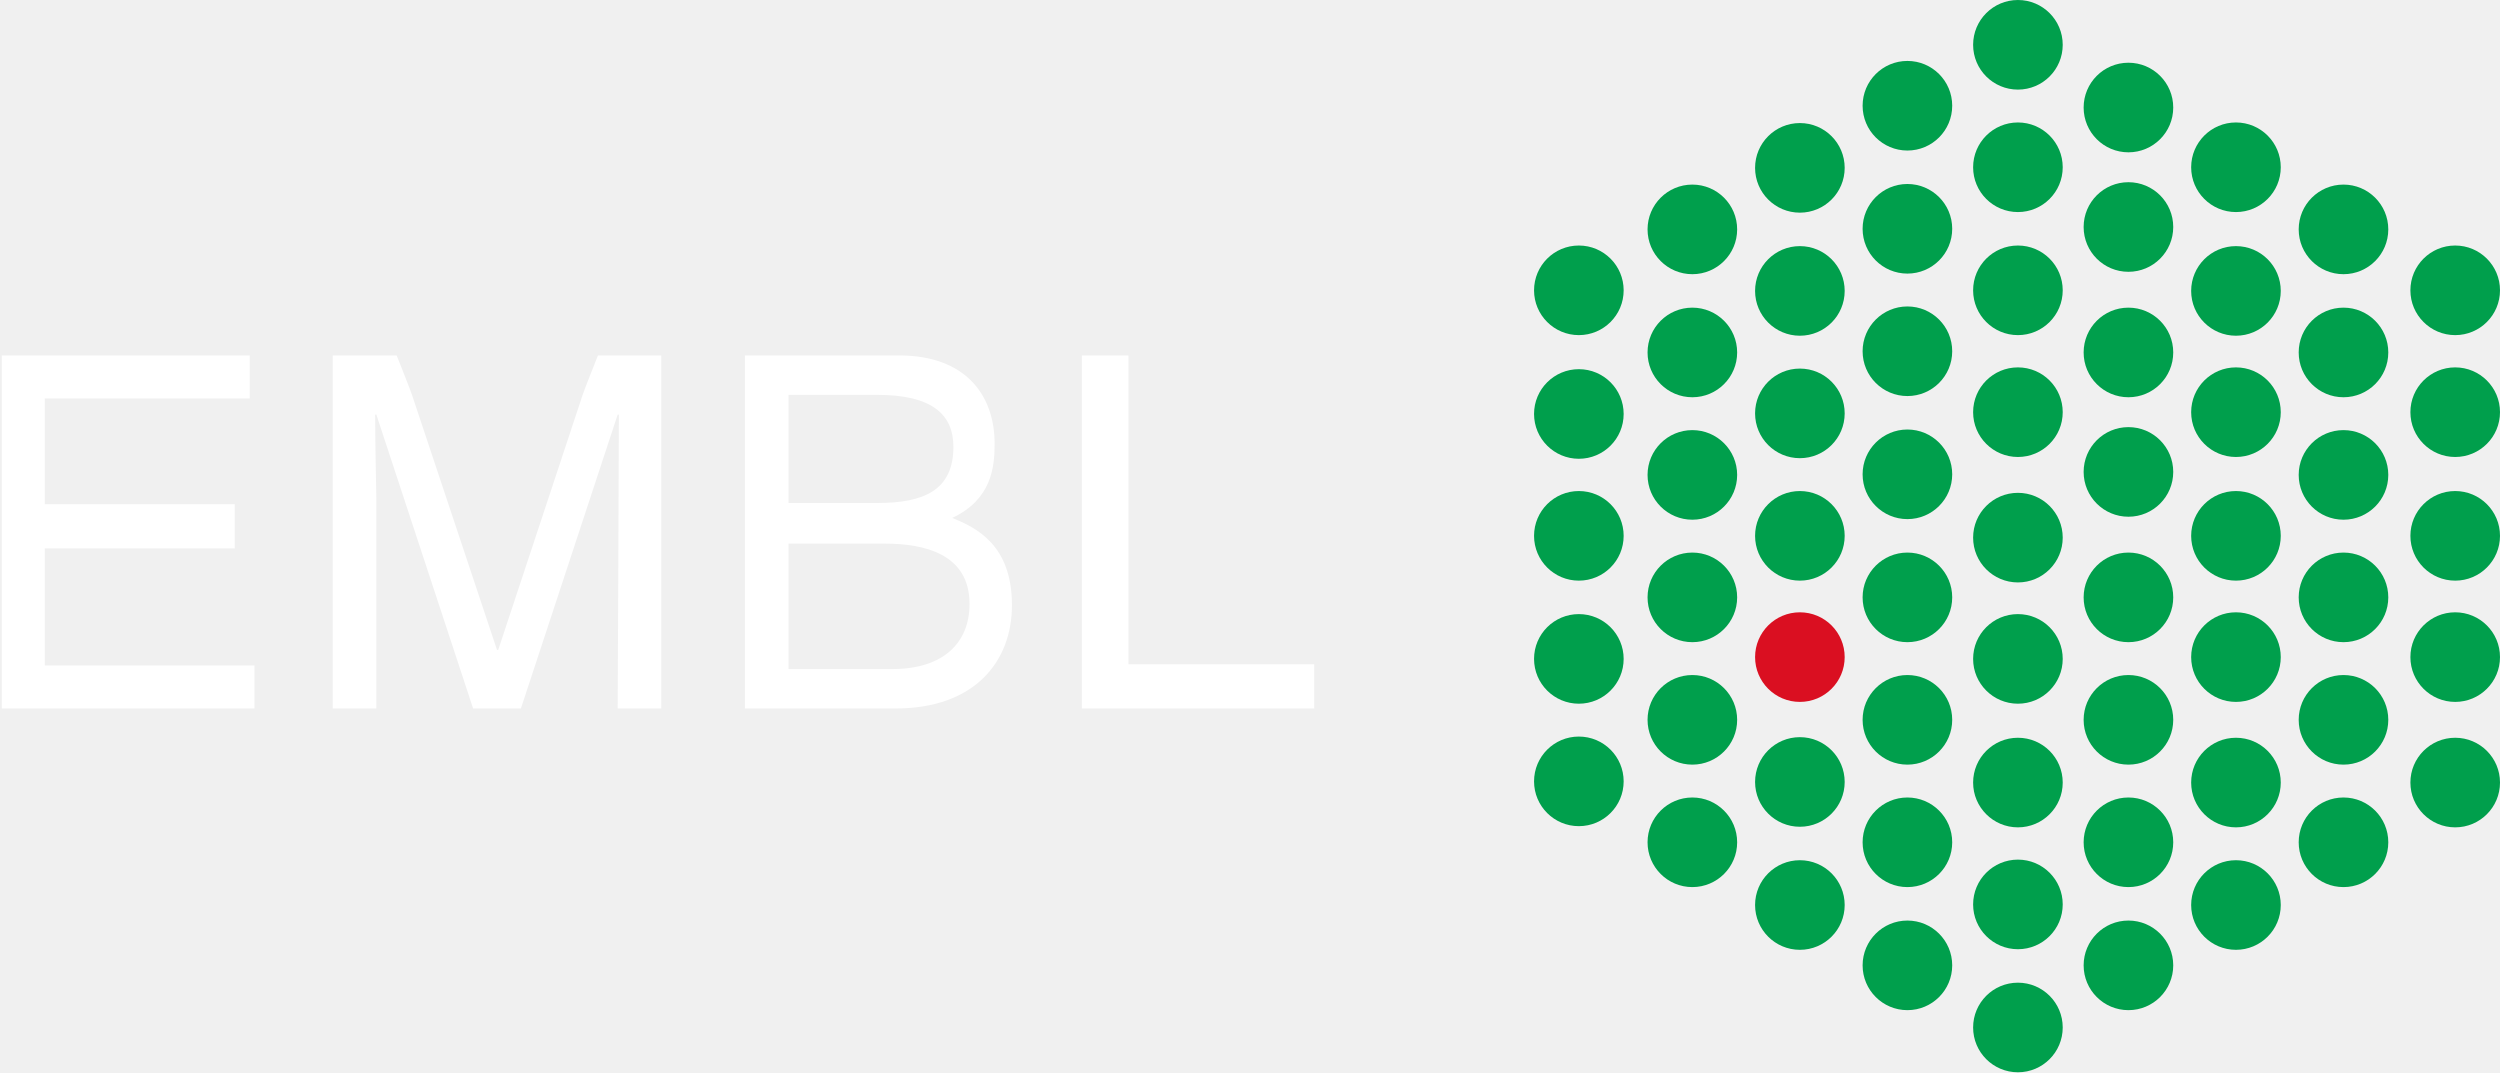
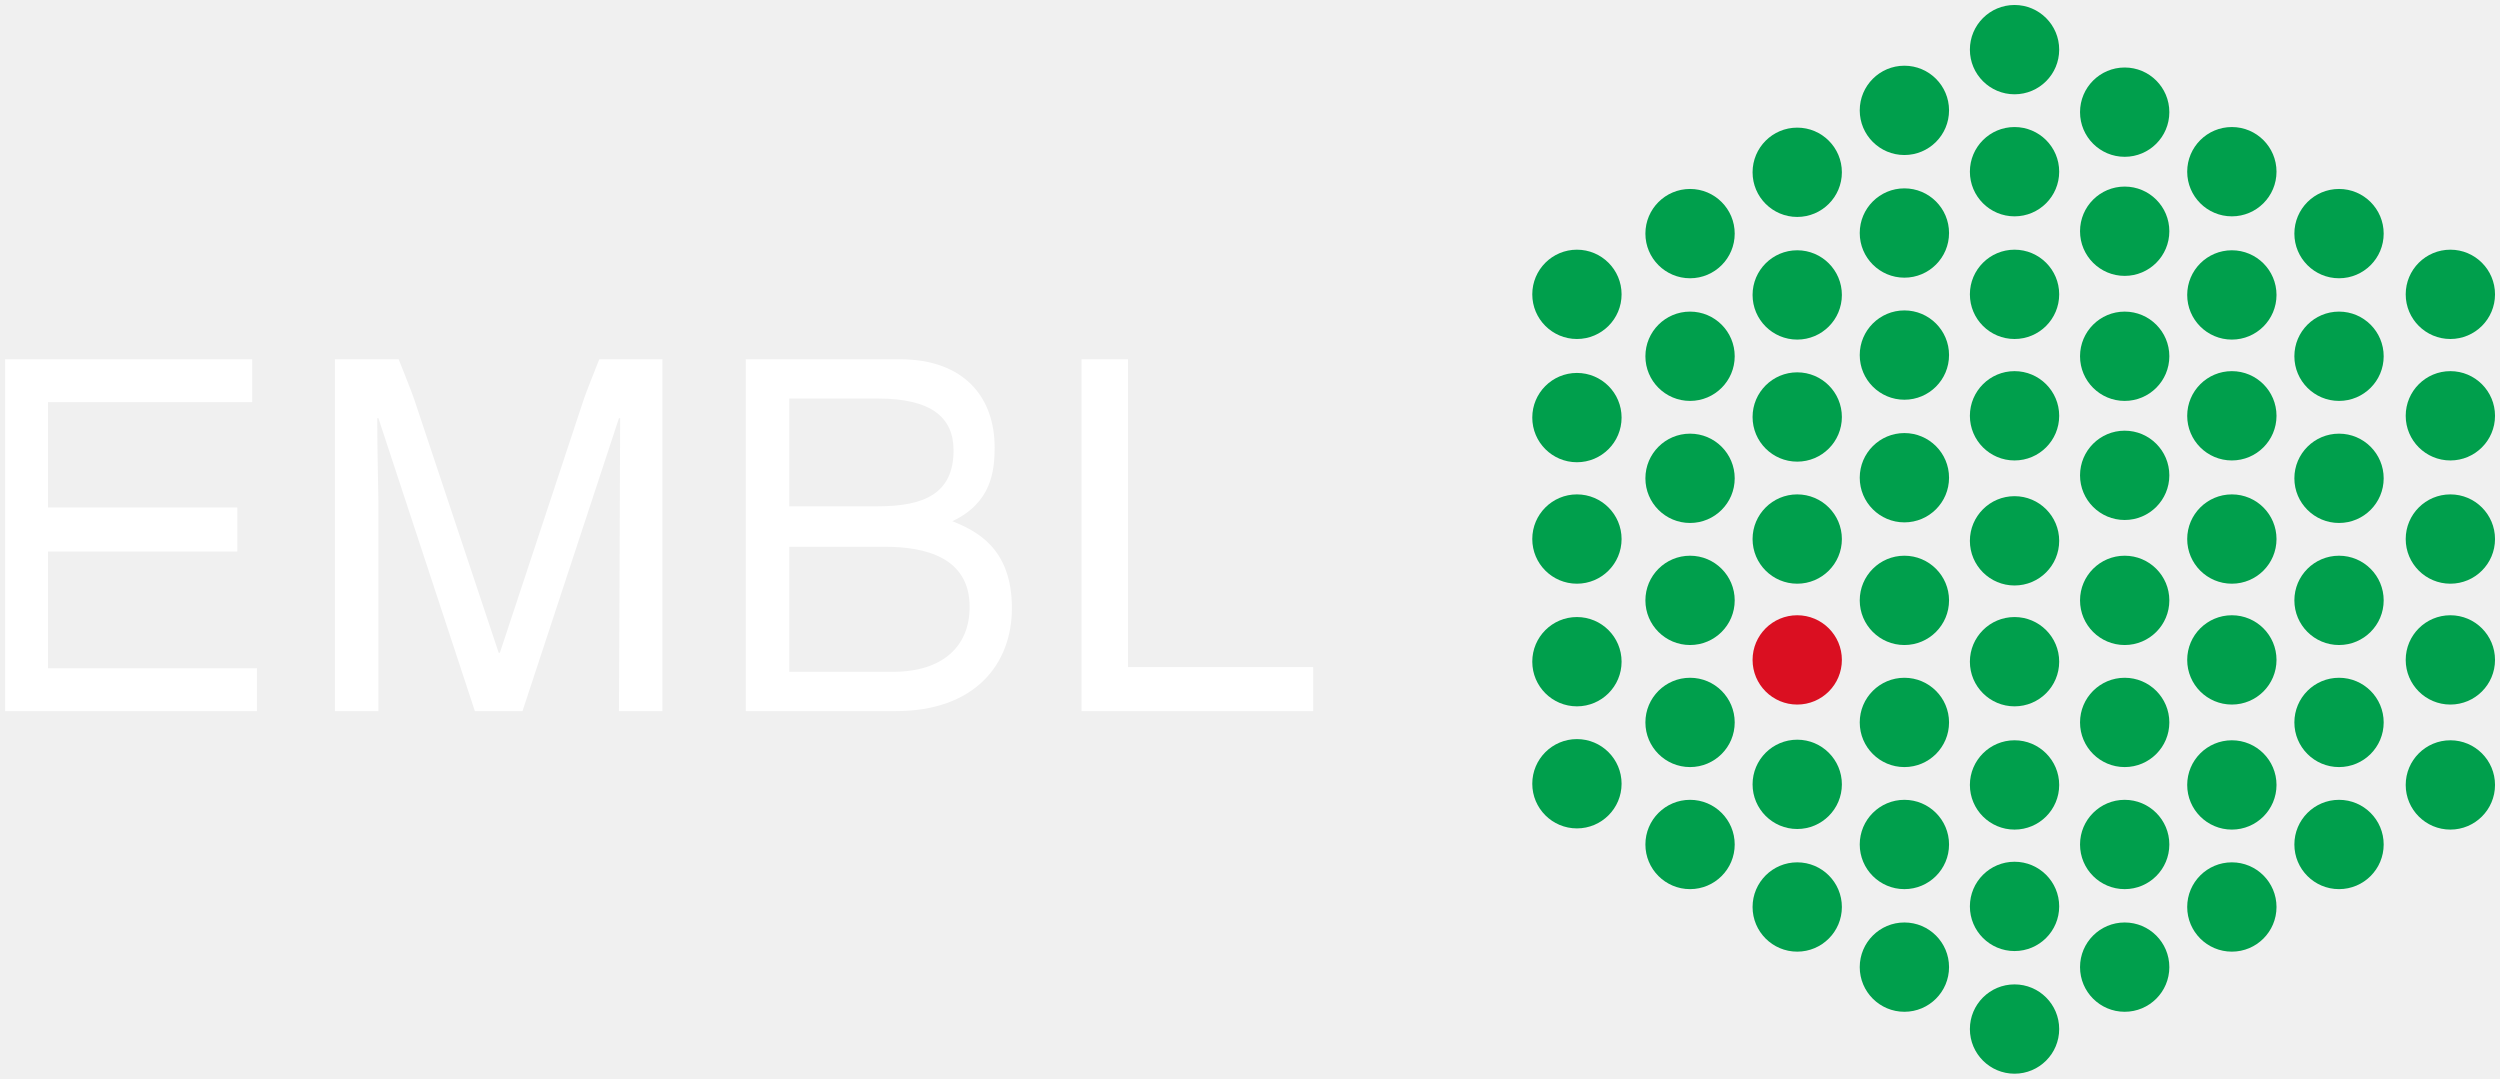
- <svg xmlns="http://www.w3.org/2000/svg" viewBox="0 0 418.5 179.5" width="418.5" height="179.5">
+ <svg xmlns="http://www.w3.org/2000/svg" viewBox="-0.558 -0.837 419.895 181.174">
  <path fill="#fff" d="M42.6 111.4H7.5V91.8h31.8v-7.4H7.5V66.7h34.3v-7.2H.3v59.1h42.3v-7.2zm68.1 7.2V59.5h-10.6s-2.4 6-2.6 6.7l-14.1 42.6h-.2L69 66.2c-.2-.7-2.6-6.7-2.6-6.7H55.7v59.1H63v-35c0-1.7-.2-8.7-.2-14.2h.2l16.2 49.2h8l16.2-49.2h.2c0 5.6-.2 49.2-.2 49.2h7.3zM132 66.1h14.9c9 0 12.7 3.2 12.7 8.7 0 7.3-5 9.4-12.7 9.4H132V66.1zm-7.3 52.5h25.2c13.2 0 19.5-7.8 19.5-17.3 0-10.2-6.1-13-10-14.6 6.6-3.1 7.1-8.5 7.1-12.4 0-8.2-4.9-14.8-16-14.8h-25.8v59.1zM132 91h16.1c6.6 0 14.2 1.7 14.2 10.1 0 6.6-4.5 10.9-12.9 10.9H132V91zm56.9-31.5h-7.8v59.1H220v-7.4h-31.1V59.5z" />
  <g fill="#009f4c">
    <circle cx="301.3" cy="28.1" r="7.5" />
    <circle cx="301.3" cy="48.7" r="7.5" />
    <circle cx="301.3" cy="69.2" r="7.5" />
    <circle cx="301.3" cy="89.7" r="7.5" />
    <circle cx="301.3" cy="130.9" r="7.5" />
    <circle cx="301.3" cy="151.5" r="7.5" />
    <circle cx="264.3" cy="48.6" r="7.5" />
    <circle cx="264.3" cy="69.3" r="7.5" />
    <circle cx="264.3" cy="89.7" r="7.5" />
    <circle cx="264.3" cy="110.3" r="7.5" />
    <circle cx="264.3" cy="130.8" r="7.5" />
    <circle cx="283.3" cy="38.4" r="7.5" />
    <circle cx="283.3" cy="59" r="7.5" />
    <circle cx="283.3" cy="79.5" r="7.5" />
    <circle cx="283.3" cy="100" r="7.5" />
    <circle cx="283.3" cy="120.5" r="7.5" />
    <circle cx="283.3" cy="141" r="7.5" />
    <circle cx="411" cy="48.6" r="7.5" />
    <circle cx="411" cy="69" r="7.5" />
    <circle cx="411" cy="89.7" r="7.5" />
    <circle cx="411" cy="110" r="7.5" />
    <circle cx="411" cy="131" r="7.5" />
    <circle cx="392.3" cy="38.4" r="7.5" />
    <circle cx="392.3" cy="59" r="7.5" />
    <circle cx="392.3" cy="79.5" r="7.5" />
    <circle cx="392.3" cy="100" r="7.5" />
    <circle cx="392.3" cy="120.5" r="7.5" />
    <circle cx="392.3" cy="141" r="7.5" />
    <circle cx="374.3" cy="28" r="7.5" />
    <circle cx="374.3" cy="48.7" r="7.5" />
    <circle cx="374.3" cy="69" r="7.5" />
    <circle cx="374.3" cy="89.7" r="7.5" />
    <circle cx="374.3" cy="110" r="7.5" />
    <circle cx="374.3" cy="131" r="7.5" />
    <circle cx="374.3" cy="151.5" r="7.5" />
    <circle cx="356.3" cy="18" r="7.5" />
    <circle cx="356.3" cy="38" r="7.5" />
    <circle cx="356.3" cy="59" r="7.5" />
    <circle cx="356.3" cy="79" r="7.5" />
    <circle cx="356.3" cy="100" r="7.5" />
    <circle cx="356.3" cy="120.5" r="7.5" />
    <circle cx="356.3" cy="141" r="7.5" />
    <circle cx="356.3" cy="161.6" r="7.5" />
    <circle cx="337.8" cy="7.5" r="7.5" />
    <circle cx="337.8" cy="28" r="7.5" />
    <circle cx="337.8" cy="48.6" r="7.5" />
    <circle cx="337.8" cy="69" r="7.5" />
    <circle cx="337.8" cy="90" r="7.5" />
    <circle cx="337.8" cy="110.3" r="7.5" />
    <circle cx="337.8" cy="131" r="7.5" />
    <circle cx="337.8" cy="151.4" r="7.5" />
    <circle cx="319.3" cy="17.7" r="7.5" />
    <circle cx="319.3" cy="38.3" r="7.5" />
    <circle cx="319.3" cy="58.8" r="7.5" />
    <circle cx="319.3" cy="79.4" r="7.5" />
    <circle cx="319.3" cy="100" r="7.5" />
    <circle cx="319.3" cy="120.5" r="7.5" />
    <circle cx="319.3" cy="141" r="7.5" />
    <circle cx="319.3" cy="161.6" r="7.5" />
    <circle cx="337.8" cy="172" r="7.5" />
  </g>
  <circle cx="301.3" cy="110" r="7.5" fill="#da0f21" />
</svg>
